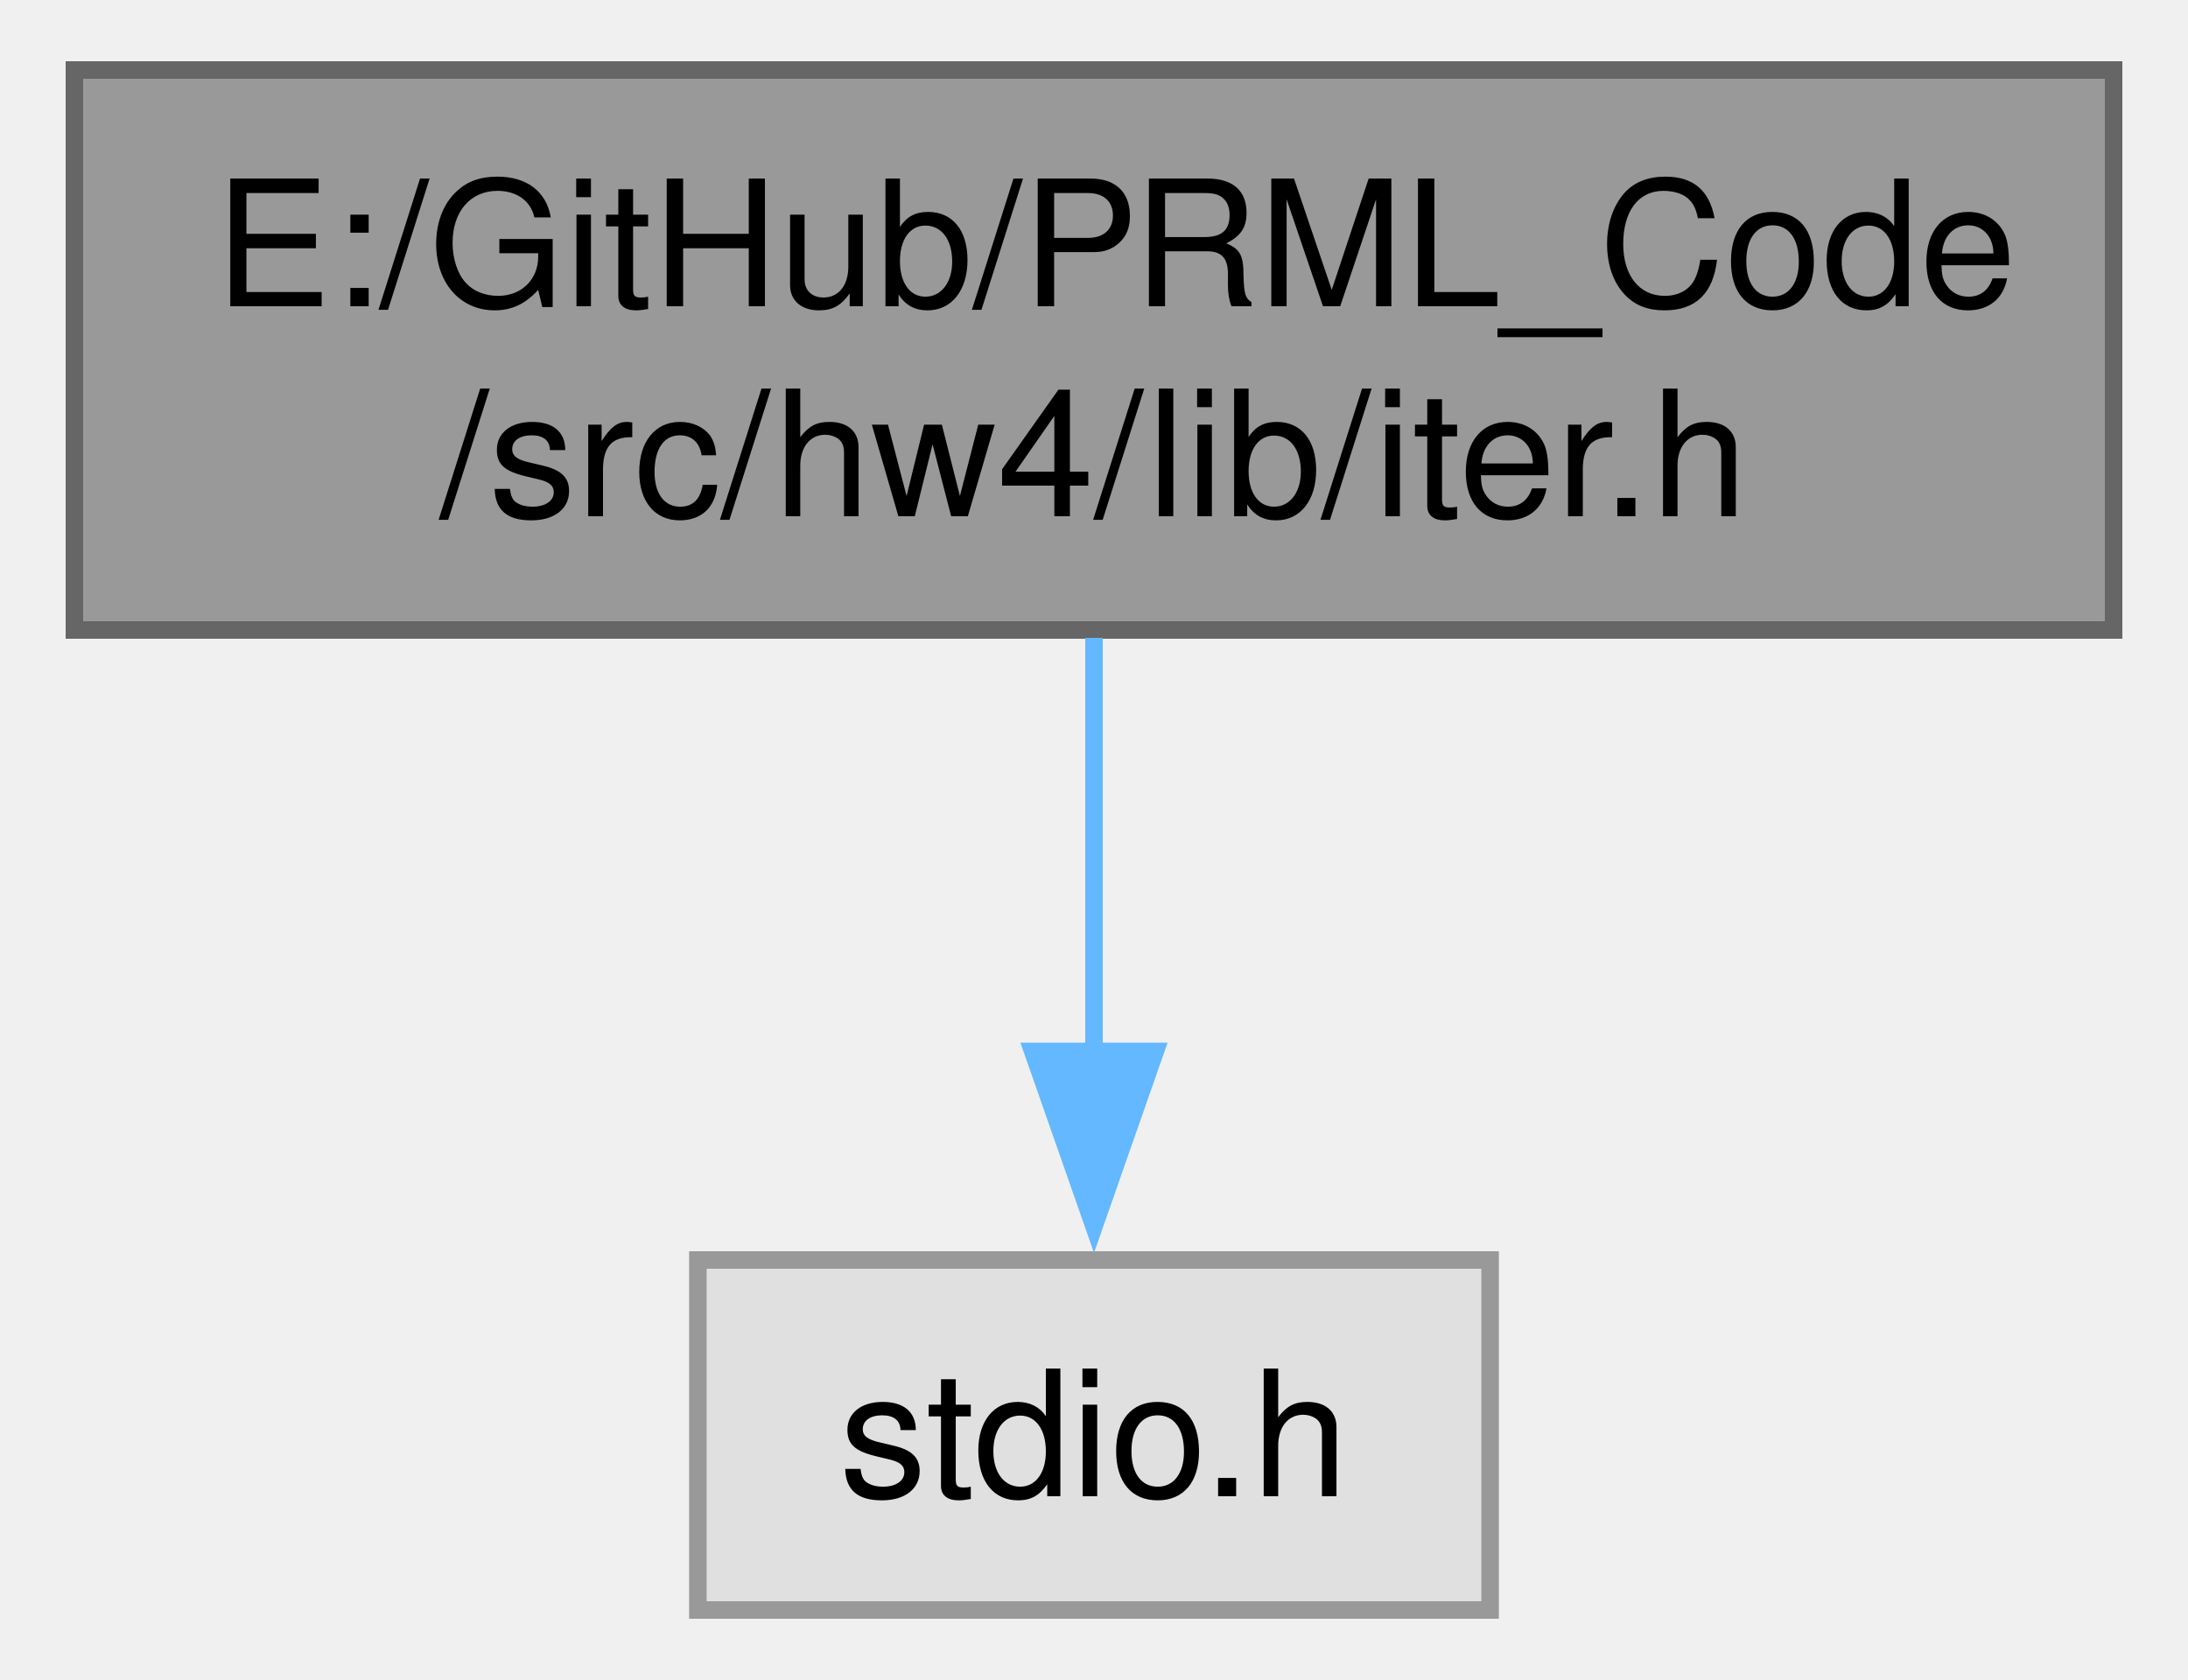
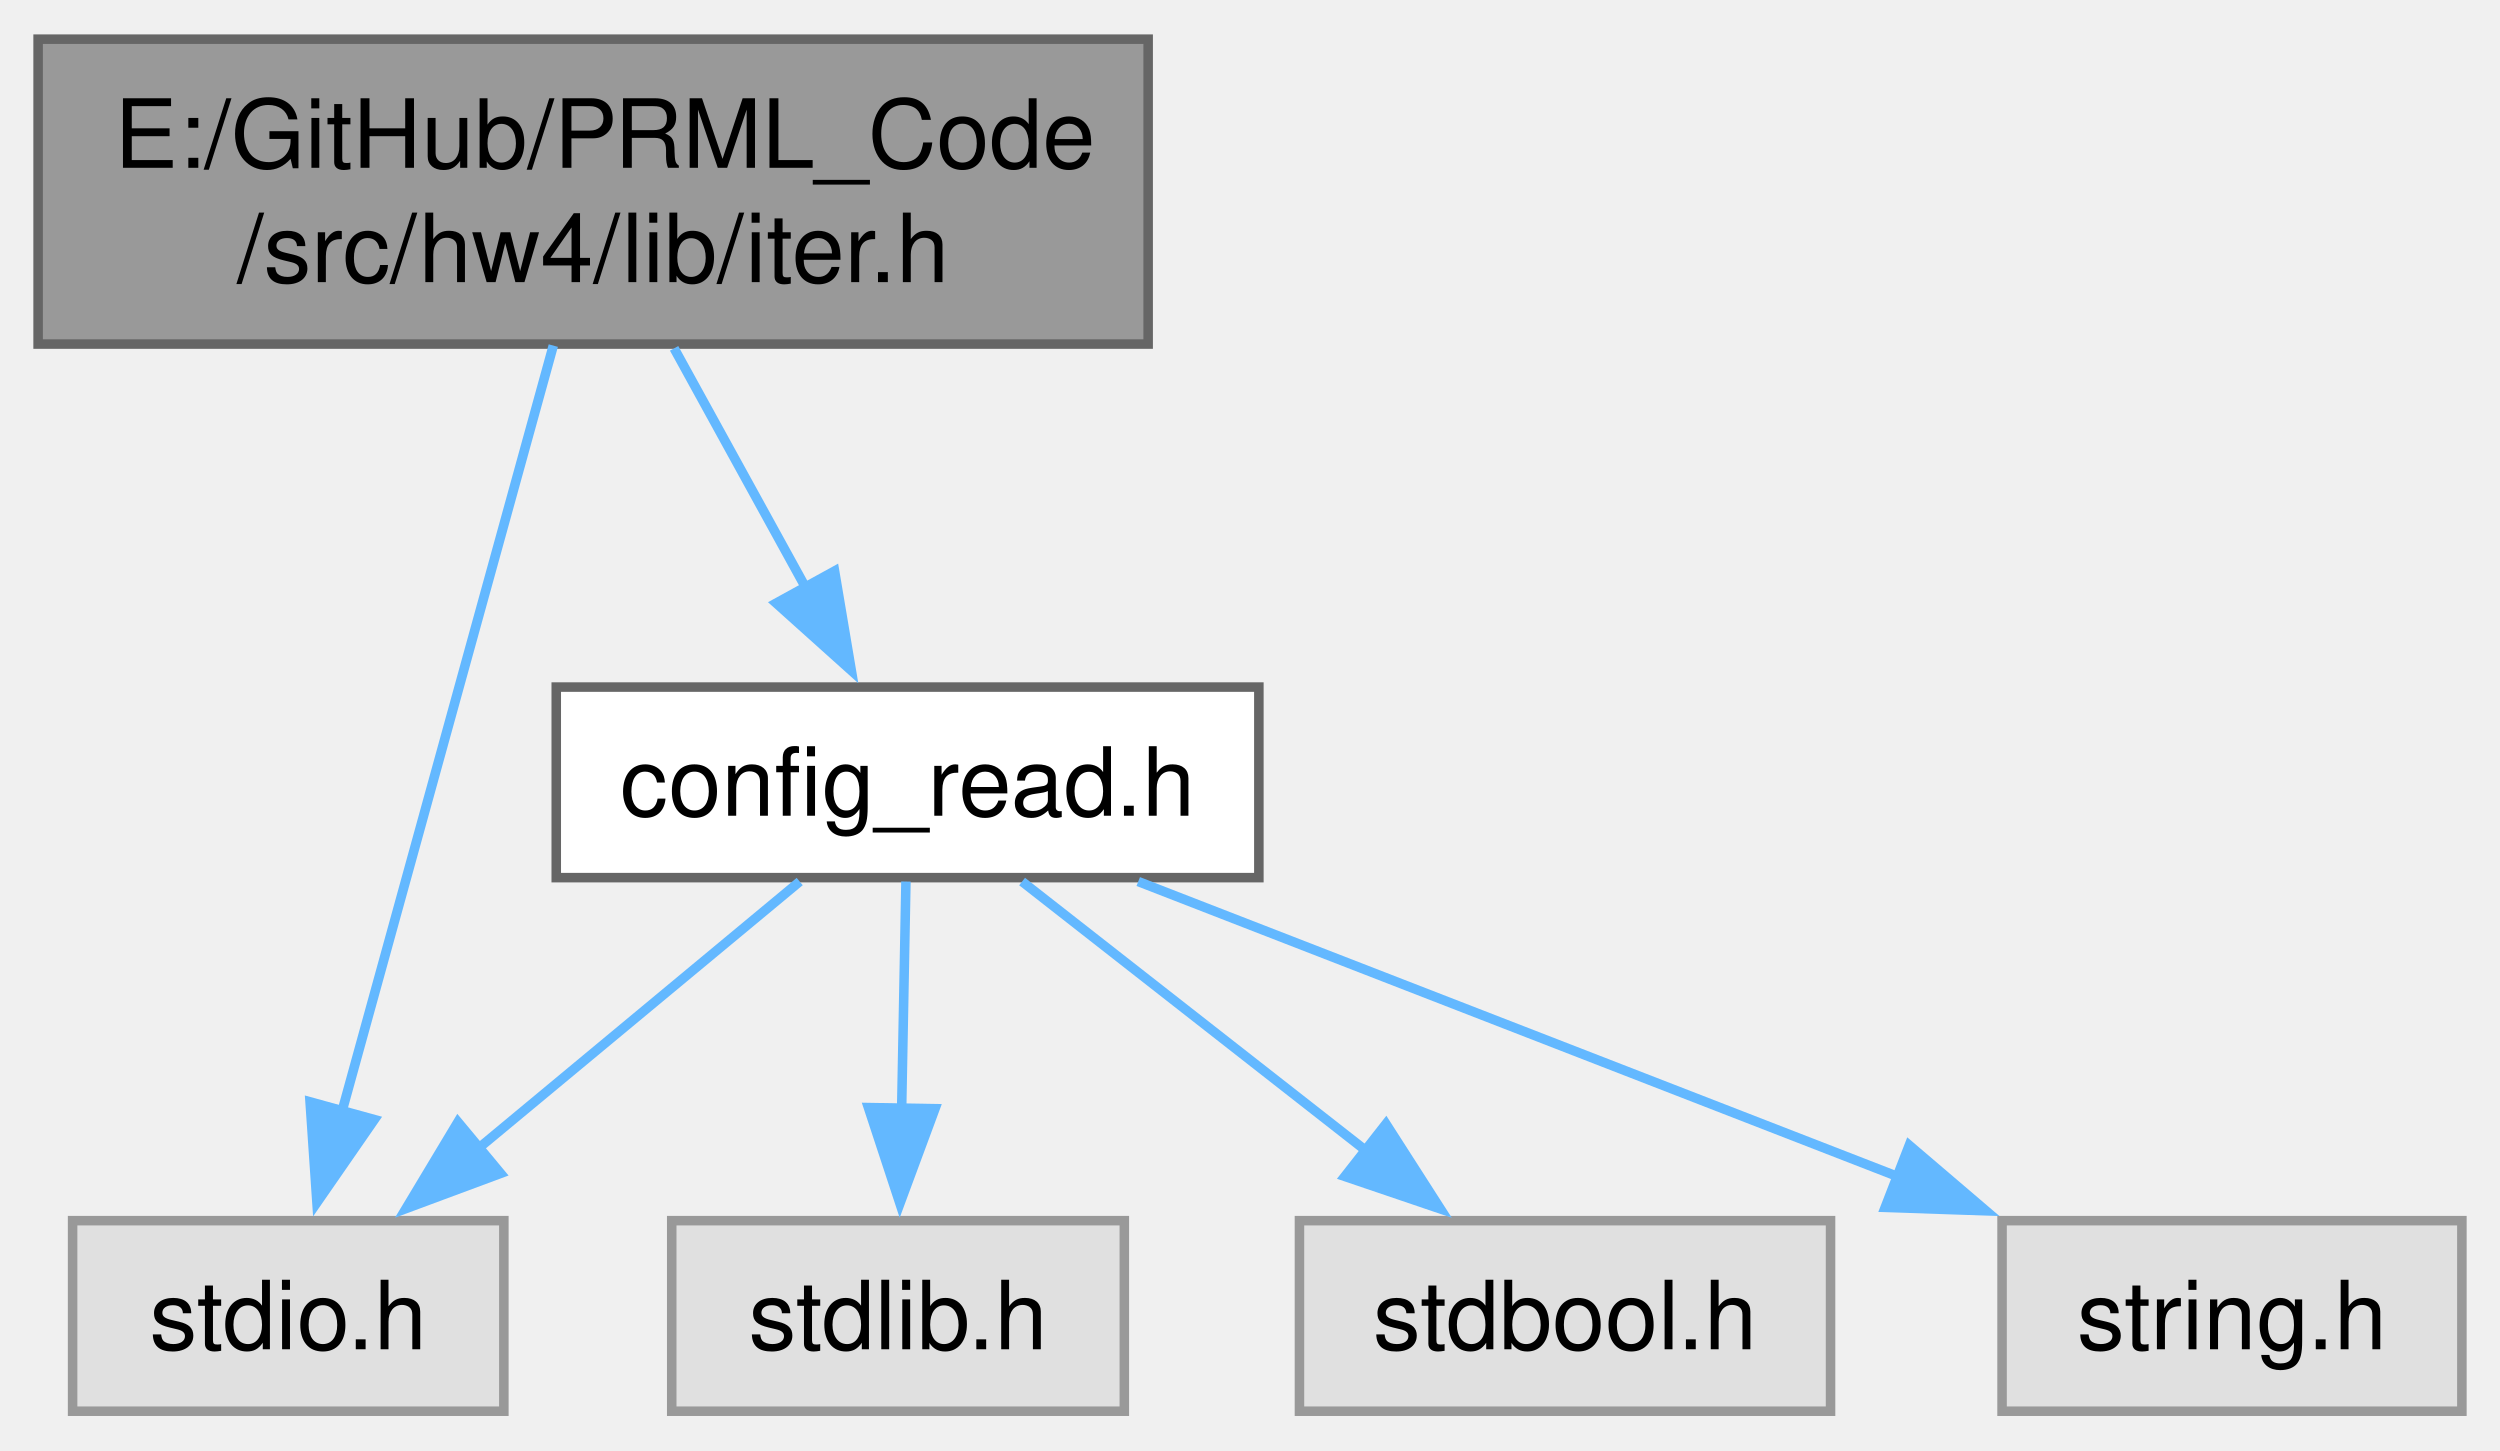
- <svg xmlns="http://www.w3.org/2000/svg" xmlns:xlink="http://www.w3.org/1999/xlink" width="125pt" height="96pt" viewBox="0.00 0.00 124.50 96.00">
-   <g id="graph0" class="graph" transform="scale(1 1) rotate(0) translate(4 92)">
+ <svg xmlns="http://www.w3.org/2000/svg" xmlns:xlink="http://www.w3.org/1999/xlink" width="262pt" height="152pt" viewBox="0.00 0.00 262.38 152.00">
+   <g id="graph0" class="graph" transform="scale(1 1) rotate(0) translate(4 148)">
    <g id="Node000001" class="node">
      <g id="a_Node000001">
-         <a xlink:title=" ">
-           <polygon fill="#999999" stroke="#666666" points="116.5,-88 0,-88 0,-56 116.5,-56 116.5,-88" />
-           <text text-anchor="start" x="8" y="-74.5" font-family="Helvetica,sans-Serif" font-size="10.00">E:/GitHub/PRML_Code</text>
-           <text text-anchor="middle" x="58.25" y="-62.5" font-family="Helvetica,sans-Serif" font-size="10.00">/src/hw4/lib/iter.h</text>
+         <a xlink:title="Iterate through points and fine the point closest to the intersection of lines.">
+           <polygon fill="#999999" stroke="#666666" points="116.5,-144 0,-144 0,-112 116.5,-112 116.5,-144" />
+           <text text-anchor="start" x="8" y="-130.5" font-family="Helvetica,sans-Serif" font-size="10.00">E:/GitHub/PRML_Code</text>
+           <text text-anchor="middle" x="58.25" y="-118.5" font-family="Helvetica,sans-Serif" font-size="10.00">/src/hw4/lib/iter.h</text>
        </a>
      </g>
    </g>
    <g id="Node000002" class="node">
      <g id="a_Node000002">
        <a xlink:title=" ">
-           <polygon fill="#e0e0e0" stroke="#999999" points="80.88,-20 35.62,-20 35.62,0 80.88,0 80.88,-20" />
-           <text text-anchor="middle" x="58.25" y="-6.5" font-family="Helvetica,sans-Serif" font-size="10.00">stdio.h</text>
+           <polygon fill="#e0e0e0" stroke="#999999" points="48.88,-20 3.62,-20 3.62,0 48.88,0 48.88,-20" />
+           <text text-anchor="middle" x="26.25" y="-6.5" font-family="Helvetica,sans-Serif" font-size="10.00">stdio.h</text>
        </a>
      </g>
    </g>
    <g id="edge1_Node000001_Node000002" class="edge">
      <g id="a_edge1_Node000001_Node000002">
        <a xlink:title=" ">
-           <path fill="none" stroke="#63b8ff" d="M58.25,-55.55C58.25,-48.34 58.25,-39.66 58.25,-31.88" />
-           <polygon fill="#63b8ff" stroke="#63b8ff" points="61.75,-31.92 58.25,-21.92 54.75,-31.92 61.75,-31.92" />
+           <path fill="none" stroke="#63b8ff" d="M54.07,-111.84C48.38,-91.22 38.19,-54.29 31.85,-31.31" />
+           <polygon fill="#63b8ff" stroke="#63b8ff" points="35.29,-30.61 29.26,-21.9 28.54,-32.47 35.29,-30.61" />
+         </a>
+       </g>
+     </g>
+     <g id="Node000003" class="node">
+       <g id="a_Node000003">
+         <a xlink:href="config__read_8h.html" target="_top" xlink:title=" ">
+           <polygon fill="white" stroke="#666666" points="128.12,-76 54.38,-76 54.38,-56 128.12,-56 128.12,-76" />
+           <text text-anchor="middle" x="91.25" y="-62.5" font-family="Helvetica,sans-Serif" font-size="10.00">config_read.h</text>
+         </a>
+       </g>
+     </g>
+     <g id="edge2_Node000001_Node000003" class="edge">
+       <g id="a_edge2_Node000001_Node000003">
+         <a xlink:title=" ">
+           <path fill="none" stroke="#63b8ff" d="M66.75,-111.55C70.95,-103.91 76.06,-94.61 80.53,-86.49" />
+           <polygon fill="#63b8ff" stroke="#63b8ff" points="83.59,-88.18 85.35,-77.73 77.46,-84.81 83.59,-88.18" />
+         </a>
+       </g>
+     </g>
+     <g id="edge3_Node000003_Node000002" class="edge">
+       <g id="a_edge3_Node000003_Node000002">
+         <a xlink:title=" ">
+           <path fill="none" stroke="#63b8ff" d="M79.93,-55.59C70.61,-47.85 57.17,-36.69 46.07,-27.47" />
+           <polygon fill="#63b8ff" stroke="#63b8ff" points="48.54,-24.96 38.61,-21.27 44.06,-30.35 48.54,-24.96" />
+         </a>
+       </g>
+     </g>
+     <g id="Node000004" class="node">
+       <g id="a_Node000004">
+         <a xlink:title=" ">
+           <polygon fill="#e0e0e0" stroke="#999999" points="114,-20 66.5,-20 66.5,0 114,0 114,-20" />
+           <text text-anchor="middle" x="90.25" y="-6.5" font-family="Helvetica,sans-Serif" font-size="10.00">stdlib.h</text>
+         </a>
+       </g>
+     </g>
+     <g id="edge4_Node000003_Node000004" class="edge">
+       <g id="a_edge4_Node000003_Node000004">
+         <a xlink:title=" ">
+           <path fill="none" stroke="#63b8ff" d="M91.08,-55.59C90.95,-49.01 90.79,-39.96 90.63,-31.73" />
+           <polygon fill="#63b8ff" stroke="#63b8ff" points="94.13,-31.75 90.45,-21.81 87.14,-31.87 94.13,-31.75" />
+         </a>
+       </g>
+     </g>
+     <g id="Node000005" class="node">
+       <g id="a_Node000005">
+         <a xlink:title=" ">
+           <polygon fill="#e0e0e0" stroke="#999999" points="188.12,-20 132.38,-20 132.38,0 188.12,0 188.12,-20" />
+           <text text-anchor="middle" x="160.25" y="-6.5" font-family="Helvetica,sans-Serif" font-size="10.00">stdbool.h</text>
+         </a>
+       </g>
+     </g>
+     <g id="edge5_Node000003_Node000005" class="edge">
+       <g id="a_edge5_Node000003_Node000005">
+         <a xlink:title=" ">
+           <path fill="none" stroke="#63b8ff" d="M103.27,-55.59C113.26,-47.77 127.71,-36.46 139.56,-27.19" />
+           <polygon fill="#63b8ff" stroke="#63b8ff" points="141.46,-30.15 147.18,-21.23 137.14,-24.64 141.46,-30.15" />
+         </a>
+       </g>
+     </g>
+     <g id="Node000006" class="node">
+       <g id="a_Node000006">
+         <a xlink:title=" ">
+           <polygon fill="#e0e0e0" stroke="#999999" points="254.38,-20 206.12,-20 206.12,0 254.38,0 254.38,-20" />
+           <text text-anchor="middle" x="230.25" y="-6.5" font-family="Helvetica,sans-Serif" font-size="10.00">string.h</text>
+         </a>
+       </g>
+     </g>
+     <g id="edge6_Node000003_Node000006" class="edge">
+       <g id="a_edge6_Node000003_Node000006">
+         <a xlink:title=" ">
+           <path fill="none" stroke="#63b8ff" d="M115.46,-55.59C137.55,-47.01 170.45,-34.23 195.37,-24.55" />
+           <polygon fill="#63b8ff" stroke="#63b8ff" points="196.38,-27.91 204.44,-21.03 193.85,-21.39 196.38,-27.91" />
        </a>
      </g>
    </g>
  </g>
</svg>
